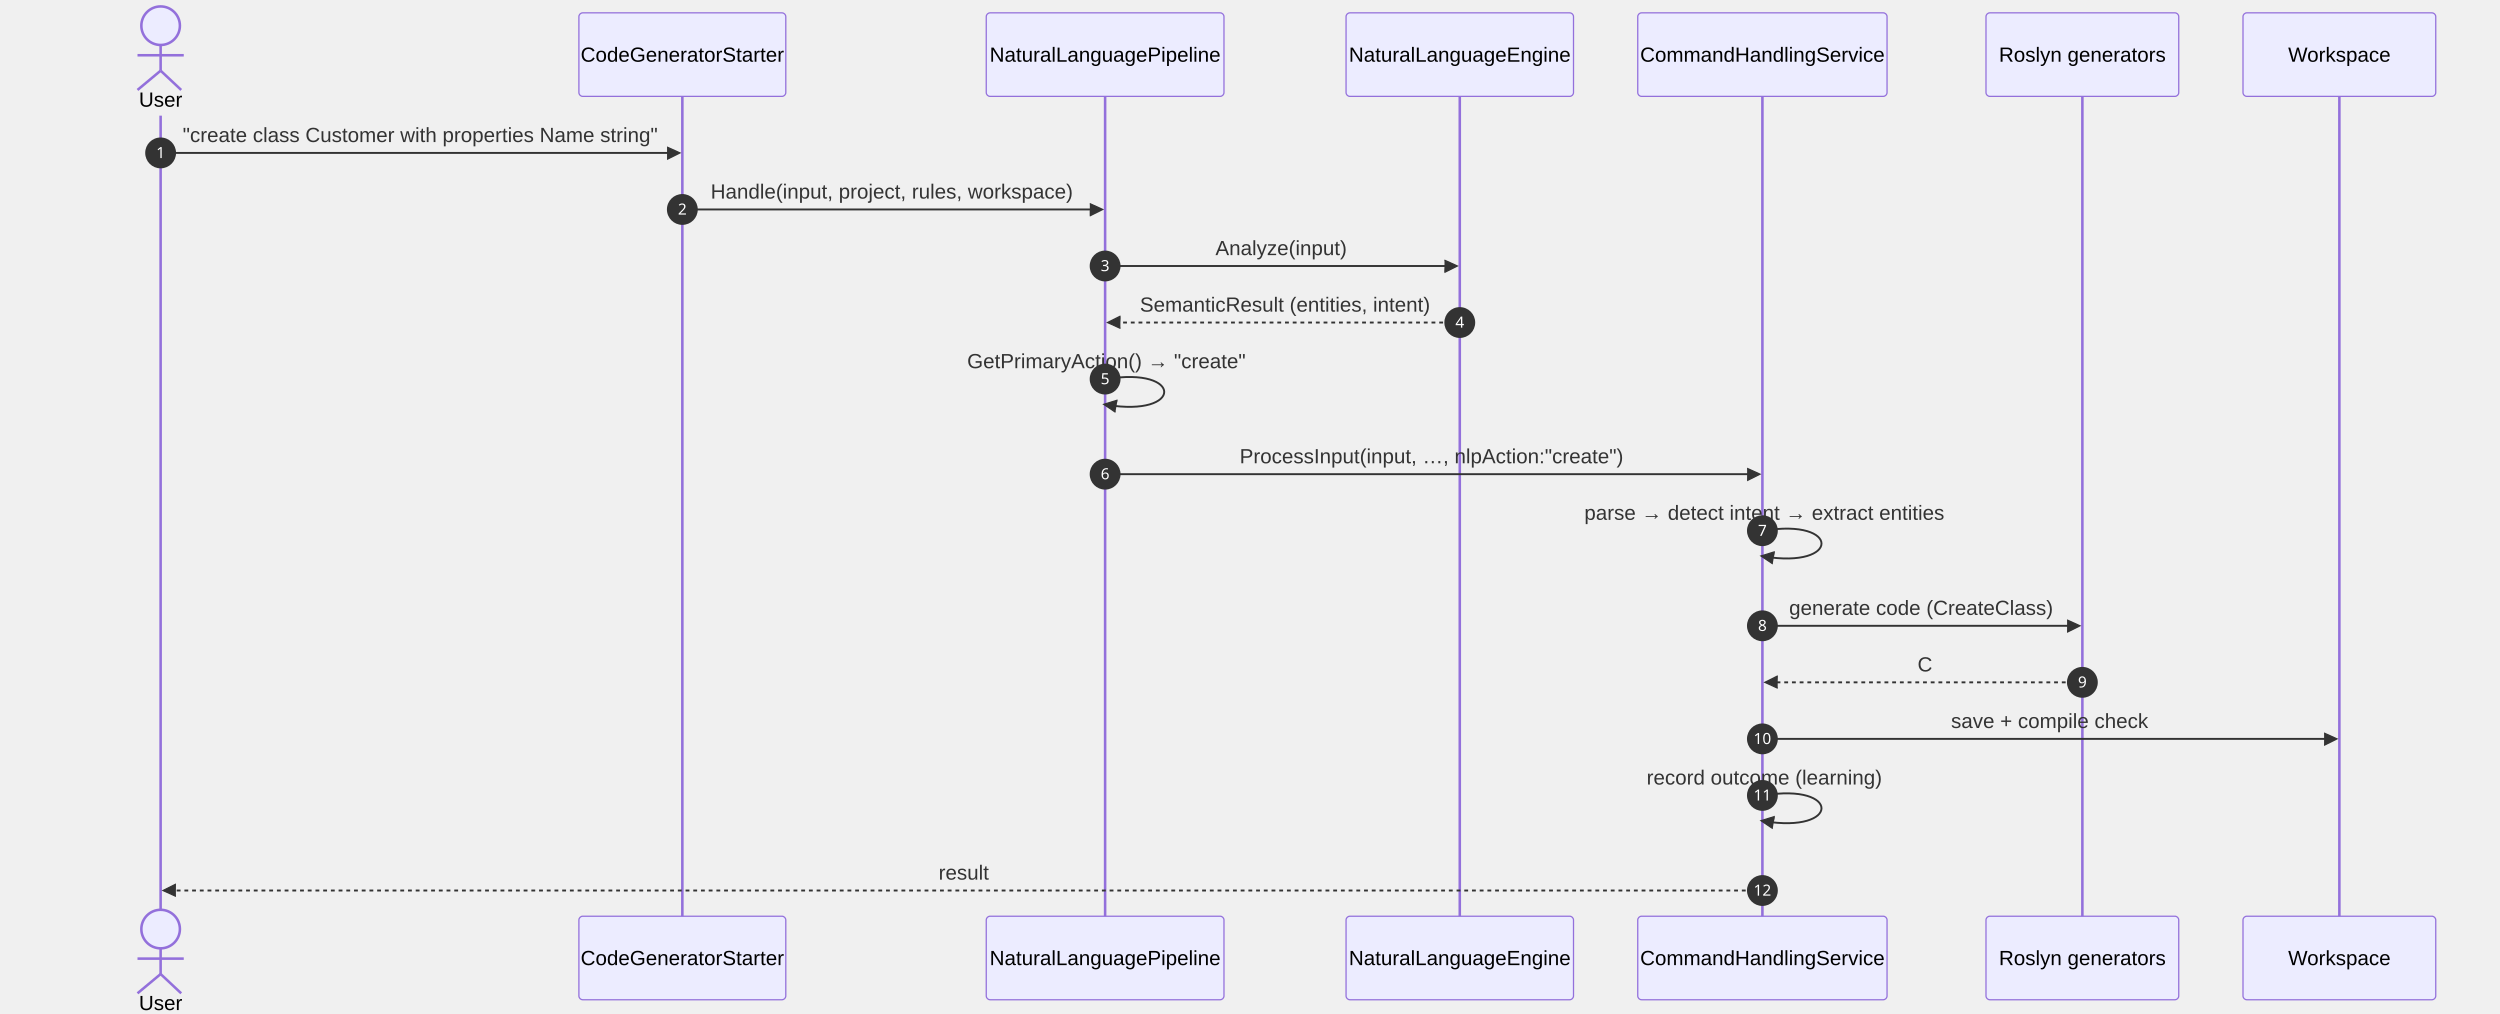
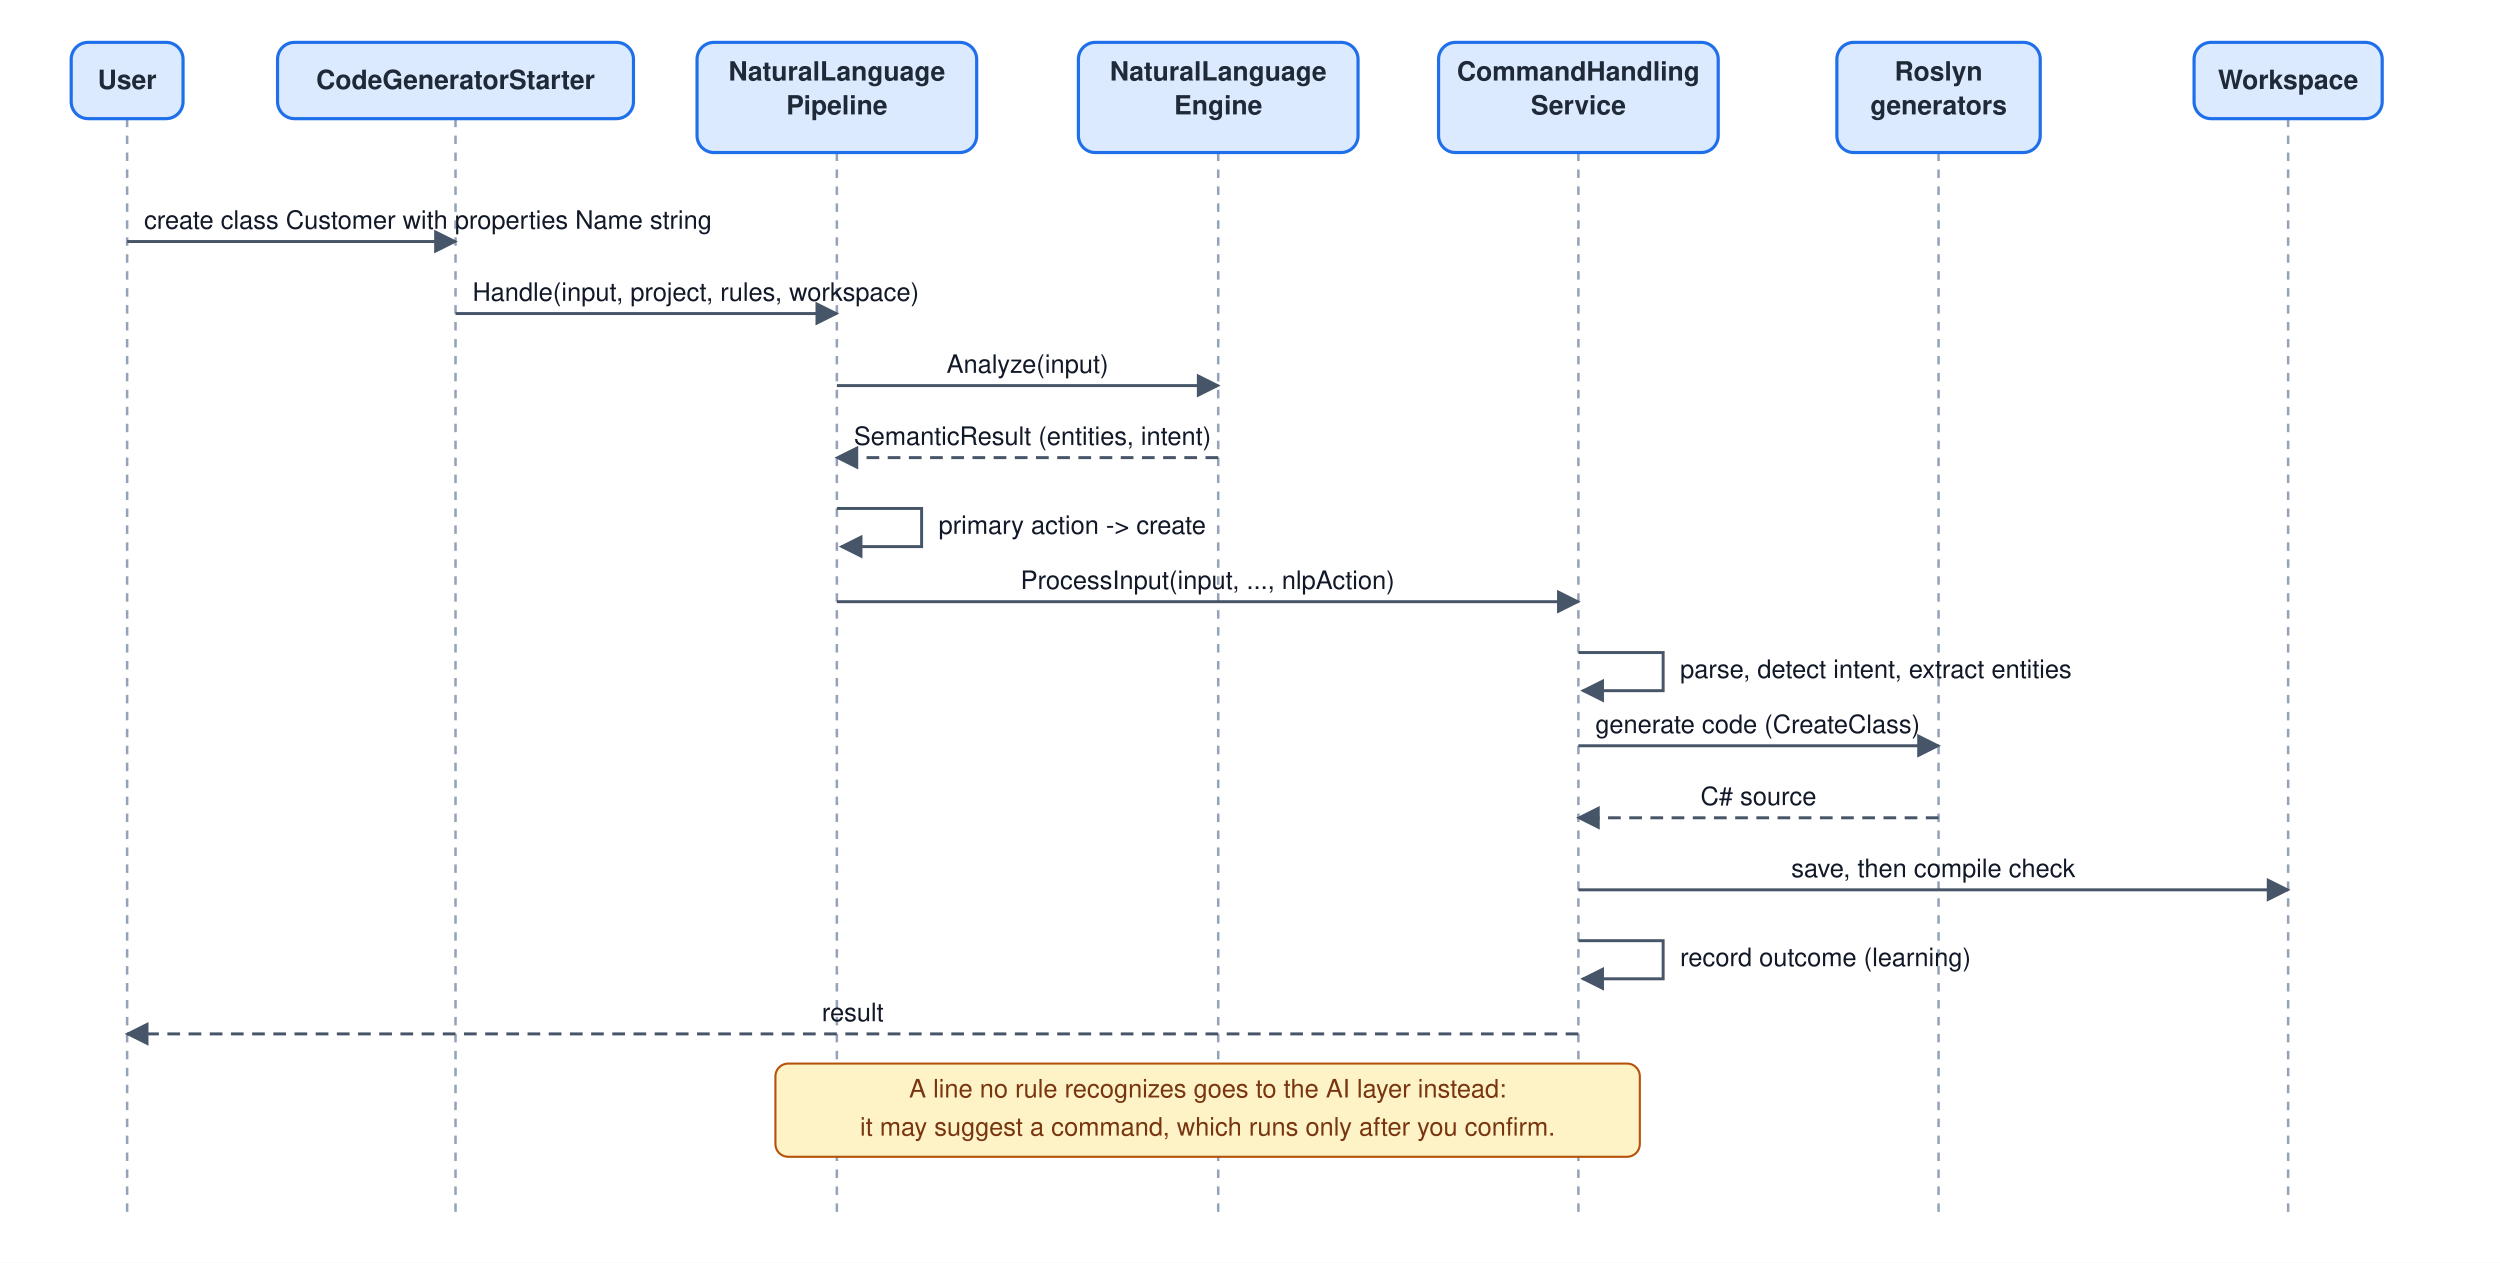
- <svg xmlns="http://www.w3.org/2000/svg" id="my-svg" width="100%" style="max-width: 1945.5px; background-color: white;" viewBox="-50 -10 1945.5 789" role="graphics-document document" aria-roledescription="sequence">
-   <g>
-     <rect x="1695.5" y="703" fill="#eaeaea" stroke="#666" width="150" height="65" name="FS" rx="3" ry="3" class="actor actor-bottom" />
-     <text x="1770.5" y="735.5" dominant-baseline="central" alignment-baseline="central" class="actor actor-box" style="text-anchor: middle; font-size: 16px; font-weight: 400;">
-       <tspan x="1770.5" dy="0">Workspace</tspan>
-     </text>
-   </g>
-   <g>
-     <rect x="1495.5" y="703" fill="#eaeaea" stroke="#666" width="150" height="65" name="Gen" rx="3" ry="3" class="actor actor-bottom" />
-     <text x="1570.5" y="735.5" dominant-baseline="central" alignment-baseline="central" class="actor actor-box" style="text-anchor: middle; font-size: 16px; font-weight: 400;">
-       <tspan x="1570.5" dy="0">Roslyn generators</tspan>
-     </text>
-   </g>
-   <g>
-     <rect x="1224.5" y="703" fill="#eaeaea" stroke="#666" width="194" height="65" name="CHS" rx="3" ry="3" class="actor actor-bottom" />
-     <text x="1321.5" y="735.5" dominant-baseline="central" alignment-baseline="central" class="actor actor-box" style="text-anchor: middle; font-size: 16px; font-weight: 400;">
-       <tspan x="1321.5" dy="0">CommandHandlingService</tspan>
-     </text>
-   </g>
-   <g>
-     <rect x="997.5" y="703" fill="#eaeaea" stroke="#666" width="177" height="65" name="NLE" rx="3" ry="3" class="actor actor-bottom" />
-     <text x="1086" y="735.5" dominant-baseline="central" alignment-baseline="central" class="actor actor-box" style="text-anchor: middle; font-size: 16px; font-weight: 400;">
-       <tspan x="1086" dy="0">NaturalLanguageEngine</tspan>
-     </text>
-   </g>
-   <g>
-     <rect x="717.5" y="703" fill="#eaeaea" stroke="#666" width="185" height="65" name="Pipe" rx="3" ry="3" class="actor actor-bottom" />
-     <text x="810" y="735.5" dominant-baseline="central" alignment-baseline="central" class="actor actor-box" style="text-anchor: middle; font-size: 16px; font-weight: 400;">
-       <tspan x="810" dy="0">NaturalLanguagePipeline</tspan>
-     </text>
-   </g>
-   <g>
-     <rect x="400.5" y="703" fill="#eaeaea" stroke="#666" width="161" height="65" name="CLI" rx="3" ry="3" class="actor actor-bottom" />
-     <text x="481" y="735.5" dominant-baseline="central" alignment-baseline="central" class="actor actor-box" style="text-anchor: middle; font-size: 16px; font-weight: 400;">
-       <tspan x="481" dy="0">CodeGeneratorStarter</tspan>
-     </text>
-   </g>
-   <g />
-   <g>
-     <line id="actor6" x1="1770.5" y1="65" x2="1770.5" y2="703" class="actor-line 200" stroke-width="0.5px" stroke="#999" name="FS" data-et="life-line" data-id="FS" />
-     <g id="root-6" data-et="participant" data-type="participant" data-id="FS">
-       <rect x="1695.5" y="0" fill="#eaeaea" stroke="#666" width="150" height="65" name="FS" rx="3" ry="3" class="actor actor-top" />
-       <text x="1770.5" y="32.5" dominant-baseline="central" alignment-baseline="central" class="actor actor-box" style="text-anchor: middle; font-size: 16px; font-weight: 400;">
-         <tspan x="1770.5" dy="0">Workspace</tspan>
-       </text>
-     </g>
-   </g>
-   <g>
-     <line id="actor5" x1="1570.5" y1="65" x2="1570.5" y2="703" class="actor-line 200" stroke-width="0.5px" stroke="#999" name="Gen" data-et="life-line" data-id="Gen" />
-     <g id="root-5" data-et="participant" data-type="participant" data-id="Gen">
-       <rect x="1495.5" y="0" fill="#eaeaea" stroke="#666" width="150" height="65" name="Gen" rx="3" ry="3" class="actor actor-top" />
-       <text x="1570.5" y="32.5" dominant-baseline="central" alignment-baseline="central" class="actor actor-box" style="text-anchor: middle; font-size: 16px; font-weight: 400;">
-         <tspan x="1570.5" dy="0">Roslyn generators</tspan>
-       </text>
-     </g>
-   </g>
-   <g>
-     <line id="actor4" x1="1321.5" y1="65" x2="1321.5" y2="703" class="actor-line 200" stroke-width="0.5px" stroke="#999" name="CHS" data-et="life-line" data-id="CHS" />
-     <g id="root-4" data-et="participant" data-type="participant" data-id="CHS">
-       <rect x="1224.5" y="0" fill="#eaeaea" stroke="#666" width="194" height="65" name="CHS" rx="3" ry="3" class="actor actor-top" />
-       <text x="1321.5" y="32.5" dominant-baseline="central" alignment-baseline="central" class="actor actor-box" style="text-anchor: middle; font-size: 16px; font-weight: 400;">
-         <tspan x="1321.5" dy="0">CommandHandlingService</tspan>
-       </text>
-     </g>
-   </g>
-   <g>
-     <line id="actor3" x1="1086" y1="65" x2="1086" y2="703" class="actor-line 200" stroke-width="0.5px" stroke="#999" name="NLE" data-et="life-line" data-id="NLE" />
-     <g id="root-3" data-et="participant" data-type="participant" data-id="NLE">
-       <rect x="997.5" y="0" fill="#eaeaea" stroke="#666" width="177" height="65" name="NLE" rx="3" ry="3" class="actor actor-top" />
-       <text x="1086" y="32.5" dominant-baseline="central" alignment-baseline="central" class="actor actor-box" style="text-anchor: middle; font-size: 16px; font-weight: 400;">
-         <tspan x="1086" dy="0">NaturalLanguageEngine</tspan>
-       </text>
-     </g>
-   </g>
-   <g>
-     <line id="actor2" x1="810" y1="65" x2="810" y2="703" class="actor-line 200" stroke-width="0.5px" stroke="#999" name="Pipe" data-et="life-line" data-id="Pipe" />
-     <g id="root-2" data-et="participant" data-type="participant" data-id="Pipe">
-       <rect x="717.5" y="0" fill="#eaeaea" stroke="#666" width="185" height="65" name="Pipe" rx="3" ry="3" class="actor actor-top" />
-       <text x="810" y="32.5" dominant-baseline="central" alignment-baseline="central" class="actor actor-box" style="text-anchor: middle; font-size: 16px; font-weight: 400;">
-         <tspan x="810" dy="0">NaturalLanguagePipeline</tspan>
-       </text>
-     </g>
-   </g>
-   <g>
-     <line id="actor1" x1="481" y1="65" x2="481" y2="703" class="actor-line 200" stroke-width="0.5px" stroke="#999" name="CLI" data-et="life-line" data-id="CLI" />
-     <g id="root-1" data-et="participant" data-type="participant" data-id="CLI">
-       <rect x="400.5" y="0" fill="#eaeaea" stroke="#666" width="161" height="65" name="CLI" rx="3" ry="3" class="actor actor-top" />
-       <text x="481" y="32.5" dominant-baseline="central" alignment-baseline="central" class="actor actor-box" style="text-anchor: middle; font-size: 16px; font-weight: 400;">
-         <tspan x="481" dy="0">CodeGeneratorStarter</tspan>
-       </text>
-     </g>
-   </g>
-   <g>
-     <line id="actor0" x1="75" y1="80" x2="75" y2="703" class="actor-line 200" stroke-width="0.5px" stroke="#999" name="User" data-et="life-line" data-id="User" />
-   </g>
-   <style>#my-svg{font-family:"trebuchet ms",verdana,arial,sans-serif;font-size:16px;fill:#333;}@keyframes edge-animation-frame{from{stroke-dashoffset:0;}}@keyframes dash{to{stroke-dashoffset:0;}}#my-svg .edge-animation-slow{stroke-dasharray:9,5!important;stroke-dashoffset:900;animation:dash 50s linear infinite;stroke-linecap:round;}#my-svg .edge-animation-fast{stroke-dasharray:9,5!important;stroke-dashoffset:900;animation:dash 20s linear infinite;stroke-linecap:round;}#my-svg .error-icon{fill:#552222;}#my-svg .error-text{fill:#552222;stroke:#552222;}#my-svg .edge-thickness-normal{stroke-width:1px;}#my-svg .edge-thickness-thick{stroke-width:3.5px;}#my-svg .edge-pattern-solid{stroke-dasharray:0;}#my-svg .edge-thickness-invisible{stroke-width:0;fill:none;}#my-svg .edge-pattern-dashed{stroke-dasharray:3;}#my-svg .edge-pattern-dotted{stroke-dasharray:2;}#my-svg .marker{fill:#333333;stroke:#333333;}#my-svg .marker.cross{stroke:#333333;}#my-svg svg{font-family:"trebuchet ms",verdana,arial,sans-serif;font-size:16px;}#my-svg p{margin:0;}#my-svg .actor{stroke:#9370DB;fill:#ECECFF;stroke-width:1;}#my-svg rect.actor.outer-path[data-look="neo"]{filter:drop-shadow(1px 2px 2px rgba(185, 185, 185, 1));}#my-svg rect.note[data-look="neo"]{stroke:#aaaa33;fill:#fff5ad;filter:drop-shadow(1px 2px 2px rgba(185, 185, 185, 1));}#my-svg text.actor&gt;tspan{fill:black;stroke:none;}#my-svg .actor-line{stroke:#9370DB;}#my-svg .innerArc{stroke-width:1.5;stroke-dasharray:none;}#my-svg .messageLine0{stroke-width:1.5;stroke-dasharray:none;stroke:#333;}#my-svg .messageLine1{stroke-width:1.5;stroke-dasharray:2,2;stroke:#333;}#my-svg [id$="-arrowhead"] path{fill:#333;stroke:#333;}#my-svg .sequenceNumber{fill:white;}#my-svg [id$="-sequencenumber"]{fill:#333;}#my-svg [id$="-crosshead"] path{fill:#333;stroke:#333;}#my-svg .messageText{fill:#333;stroke:none;}#my-svg .labelBox{stroke:#9370DB;fill:#ECECFF;filter:none;}#my-svg .labelText,#my-svg .labelText&gt;tspan{fill:black;stroke:none;}#my-svg .loopText,#my-svg .loopText&gt;tspan{fill:black;stroke:none;}#my-svg .sectionTitle,#my-svg .sectionTitle&gt;tspan{fill:black;stroke:none;}#my-svg .loopLine{stroke-width:2px;stroke-dasharray:2,2;stroke:#9370DB;fill:#9370DB;}#my-svg .note{stroke:#aaaa33;fill:#fff5ad;}#my-svg .noteText,#my-svg .noteText&gt;tspan{fill:black;stroke:none;font-weight:normal;}#my-svg .activation0{fill:#f4f4f4;stroke:#666;}#my-svg .activation1{fill:#f4f4f4;stroke:#666;}#my-svg .activation2{fill:#f4f4f4;stroke:#666;}#my-svg .actorPopupMenu{position:absolute;}#my-svg .actorPopupMenuPanel{position:absolute;fill:#ECECFF;box-shadow:0px 8px 16px 0px rgba(0,0,0,0.2);filter:drop-shadow(3px 5px 2px rgb(0 0 0 / 0.4));}#my-svg .actor-man circle,#my-svg line{fill:#ECECFF;stroke-width:2px;}#my-svg g rect.rect{filter:drop-shadow(1px 2px 2px rgba(185, 185, 185, 1));stroke:#9370DB;}#my-svg .node .neo-node{stroke:#9370DB;}#my-svg [data-look="neo"].node rect,#my-svg [data-look="neo"].cluster rect,#my-svg [data-look="neo"].node polygon{stroke:#9370DB;filter:drop-shadow(1px 2px 2px rgba(185, 185, 185, 1));}#my-svg [data-look="neo"].swimlane.cluster rect{filter:none;}#my-svg [data-look="neo"].node path{stroke:#9370DB;stroke-width:1px;}#my-svg [data-look="neo"].node .outer-path{filter:drop-shadow(1px 2px 2px rgba(185, 185, 185, 1));}#my-svg [data-look="neo"].node .neo-line path{stroke:#9370DB;filter:none;}#my-svg [data-look="neo"].node circle{stroke:#9370DB;filter:drop-shadow(1px 2px 2px rgba(185, 185, 185, 1));}#my-svg [data-look="neo"].node circle .state-start{fill:#000000;}#my-svg [data-look="neo"].icon-shape .icon{fill:#9370DB;filter:drop-shadow(1px 2px 2px rgba(185, 185, 185, 1));}#my-svg [data-look="neo"].icon-shape .icon-neo path{stroke:#9370DB;filter:drop-shadow(1px 2px 2px rgba(185, 185, 185, 1));}#my-svg :root{--mermaid-font-family:"trebuchet ms",verdana,arial,sans-serif;}</style>
-   <g />
+ <svg xmlns="http://www.w3.org/2000/svg" viewBox="0 0 1180 596" width="1180" height="596" font-family="Segoe UI, Helvetica, Arial, sans-serif" role="img" aria-labelledby="t d">
  <defs>
-     <symbol id="my-svg-computer" width="24" height="24">
-       <path transform="scale(.5)" d="M2 2v13h20v-13h-20zm18 11h-16v-9h16v9zm-10.228 6l.466-1h3.524l.467 1h-4.457zm14.228 3h-24l2-6h2.104l-1.33 4h18.45l-1.297-4h2.073l2 6zm-5-10h-14v-7h14v7z" />
-     </symbol>
-   </defs>
-   <defs>
-     <symbol id="my-svg-database" fill-rule="evenodd" clip-rule="evenodd">
-       <path transform="scale(.5)" d="M12.258.001l.256.004.255.005.253.008.251.01.249.012.247.015.246.016.242.019.241.02.239.023.236.024.233.027.231.028.229.031.225.032.223.034.22.036.217.038.214.04.211.041.208.043.205.045.201.046.198.048.194.05.191.051.187.053.183.054.18.056.175.057.172.059.168.06.163.061.16.063.155.064.15.066.074.033.073.033.071.034.07.034.069.035.068.035.067.035.066.035.064.036.064.036.062.036.06.036.06.037.058.037.058.037.055.038.055.038.053.038.052.038.051.039.05.039.048.039.047.039.045.04.044.04.043.04.041.04.04.041.039.041.037.041.036.041.034.041.033.042.032.042.03.042.029.042.027.042.026.043.024.043.023.043.021.043.02.043.018.044.017.043.015.044.013.044.012.044.011.045.009.044.007.045.006.045.004.045.002.045.001.045v17l-.001.045-.002.045-.004.045-.006.045-.007.045-.009.044-.011.045-.012.044-.013.044-.015.044-.017.043-.018.044-.02.043-.021.043-.023.043-.024.043-.026.043-.027.042-.029.042-.03.042-.032.042-.033.042-.034.041-.036.041-.037.041-.039.041-.04.041-.041.04-.043.04-.044.04-.045.04-.047.039-.048.039-.05.039-.051.039-.052.038-.053.038-.055.038-.055.038-.058.037-.058.037-.06.037-.06.036-.062.036-.064.036-.064.036-.066.035-.067.035-.068.035-.069.035-.07.034-.071.034-.073.033-.074.033-.15.066-.155.064-.16.063-.163.061-.168.06-.172.059-.175.057-.18.056-.183.054-.187.053-.191.051-.194.05-.198.048-.201.046-.205.045-.208.043-.211.041-.214.04-.217.038-.22.036-.223.034-.225.032-.229.031-.231.028-.233.027-.236.024-.239.023-.241.02-.242.019-.246.016-.247.015-.249.012-.251.01-.253.008-.255.005-.256.004-.258.001-.258-.001-.256-.004-.255-.005-.253-.008-.251-.01-.249-.012-.247-.015-.245-.016-.243-.019-.241-.02-.238-.023-.236-.024-.234-.027-.231-.028-.228-.031-.226-.032-.223-.034-.22-.036-.217-.038-.214-.04-.211-.041-.208-.043-.204-.045-.201-.046-.198-.048-.195-.05-.19-.051-.187-.053-.184-.054-.179-.056-.176-.057-.172-.059-.167-.06-.164-.061-.159-.063-.155-.064-.151-.066-.074-.033-.072-.033-.072-.034-.07-.034-.069-.035-.068-.035-.067-.035-.066-.035-.064-.036-.063-.036-.062-.036-.061-.036-.06-.037-.058-.037-.057-.037-.056-.038-.055-.038-.053-.038-.052-.038-.051-.039-.049-.039-.049-.039-.046-.039-.046-.04-.044-.04-.043-.04-.041-.04-.04-.041-.039-.041-.037-.041-.036-.041-.034-.041-.033-.042-.032-.042-.03-.042-.029-.042-.027-.042-.026-.043-.024-.043-.023-.043-.021-.043-.02-.043-.018-.044-.017-.043-.015-.044-.013-.044-.012-.044-.011-.045-.009-.044-.007-.045-.006-.045-.004-.045-.002-.045-.001-.045v-17l.001-.045.002-.045.004-.045.006-.045.007-.045.009-.044.011-.045.012-.044.013-.044.015-.044.017-.043.018-.044.02-.043.021-.043.023-.043.024-.043.026-.043.027-.042.029-.042.03-.042.032-.042.033-.042.034-.041.036-.041.037-.041.039-.041.04-.041.041-.04.043-.04.044-.04.046-.04.046-.039.049-.039.049-.039.051-.039.052-.038.053-.038.055-.038.056-.038.057-.037.058-.037.06-.037.061-.036.062-.036.063-.036.064-.036.066-.035.067-.035.068-.035.069-.035.07-.034.072-.034.072-.033.074-.033.151-.066.155-.064.159-.063.164-.061.167-.06.172-.059.176-.057.179-.056.184-.054.187-.053.19-.051.195-.05.198-.048.201-.046.204-.045.208-.043.211-.041.214-.04.217-.038.22-.036.223-.034.226-.032.228-.031.231-.028.234-.027.236-.024.238-.023.241-.02.243-.019.245-.016.247-.015.249-.012.251-.01.253-.008.255-.005.256-.004.258-.001.258.001zm-9.258 20.499v.01l.001.021.003.021.004.022.005.021.006.022.007.022.009.023.01.022.011.023.012.023.013.023.015.023.016.024.017.023.018.024.019.024.021.024.022.025.023.024.024.025.052.049.056.05.061.051.066.051.07.051.075.051.079.052.084.052.088.052.092.052.097.052.102.051.105.052.11.052.114.051.119.051.123.051.127.05.131.05.135.05.139.048.144.049.147.047.152.047.155.047.16.045.163.045.167.043.171.043.176.041.178.041.183.039.187.039.19.037.194.035.197.035.202.033.204.031.209.03.212.029.216.027.219.025.222.024.226.021.23.02.233.018.236.016.24.015.243.012.246.01.249.008.253.005.256.004.259.001.26-.001.257-.004.254-.005.25-.008.247-.011.244-.012.241-.014.237-.016.233-.018.231-.021.226-.021.224-.024.22-.026.216-.027.212-.028.21-.031.205-.031.202-.034.198-.034.194-.036.191-.037.187-.039.183-.04.179-.04.175-.042.172-.043.168-.044.163-.045.16-.046.155-.046.152-.047.148-.048.143-.049.139-.049.136-.05.131-.05.126-.05.123-.051.118-.052.114-.051.11-.052.106-.052.101-.052.096-.052.092-.052.088-.053.083-.051.079-.052.074-.052.07-.051.065-.051.06-.051.056-.05.051-.05.023-.024.023-.025.021-.024.02-.024.019-.024.018-.024.017-.024.015-.023.014-.024.013-.023.012-.023.01-.023.01-.022.008-.022.006-.022.006-.022.004-.022.004-.021.001-.021.001-.021v-4.127l-.077.055-.08.053-.083.054-.085.053-.087.052-.09.052-.093.051-.095.05-.097.05-.1.049-.102.049-.105.048-.106.047-.109.047-.111.046-.114.045-.115.045-.118.044-.12.043-.122.042-.124.042-.126.041-.128.04-.13.04-.132.038-.134.038-.135.037-.138.037-.139.035-.142.035-.143.034-.144.033-.147.032-.148.031-.15.03-.151.03-.153.029-.154.027-.156.027-.158.026-.159.025-.161.024-.162.023-.163.022-.165.021-.166.02-.167.019-.169.018-.169.017-.171.016-.173.015-.173.014-.175.013-.175.012-.177.011-.178.01-.179.008-.179.008-.181.006-.182.005-.182.004-.184.003-.184.002h-.37l-.184-.002-.184-.003-.182-.004-.182-.005-.181-.006-.179-.008-.179-.008-.178-.01-.176-.011-.176-.012-.175-.013-.173-.014-.172-.015-.171-.016-.17-.017-.169-.018-.167-.019-.166-.02-.165-.021-.163-.022-.162-.023-.161-.024-.159-.025-.157-.026-.156-.027-.155-.027-.153-.029-.151-.03-.15-.03-.148-.031-.146-.032-.145-.033-.143-.034-.141-.035-.14-.035-.137-.037-.136-.037-.134-.038-.132-.038-.13-.04-.128-.04-.126-.041-.124-.042-.122-.042-.12-.044-.117-.043-.116-.045-.113-.045-.112-.046-.109-.047-.106-.047-.105-.048-.102-.049-.1-.049-.097-.05-.095-.05-.093-.052-.09-.051-.087-.052-.085-.053-.083-.054-.08-.054-.077-.054v4.127zm0-5.654v.011l.001.021.003.021.004.021.005.022.006.022.007.022.009.022.01.022.011.023.012.023.013.023.015.024.016.023.017.024.018.024.019.024.021.024.022.024.023.025.024.024.052.05.056.05.061.05.066.051.07.051.075.052.079.051.084.052.088.052.092.052.097.052.102.052.105.052.11.051.114.051.119.052.123.05.127.051.131.05.135.049.139.049.144.048.147.048.152.047.155.046.16.045.163.045.167.044.171.042.176.042.178.04.183.04.187.038.19.037.194.036.197.034.202.033.204.032.209.03.212.028.216.027.219.025.222.024.226.022.23.02.233.018.236.016.24.014.243.012.246.01.249.008.253.006.256.003.259.001.26-.001.257-.003.254-.006.25-.008.247-.01.244-.012.241-.015.237-.016.233-.018.231-.02.226-.022.224-.024.22-.025.216-.027.212-.029.21-.03.205-.032.202-.033.198-.035.194-.036.191-.037.187-.039.183-.039.179-.041.175-.042.172-.043.168-.044.163-.045.16-.045.155-.047.152-.047.148-.048.143-.048.139-.05.136-.049.131-.05.126-.051.123-.051.118-.051.114-.052.11-.052.106-.052.101-.052.096-.052.092-.052.088-.052.083-.052.079-.052.074-.051.07-.052.065-.051.06-.05.056-.051.051-.049.023-.025.023-.024.021-.025.02-.024.019-.024.018-.024.017-.024.015-.023.014-.023.013-.024.012-.022.01-.023.01-.023.008-.022.006-.022.006-.022.004-.021.004-.022.001-.021.001-.021v-4.139l-.077.054-.08.054-.083.054-.085.052-.087.053-.09.051-.093.051-.095.051-.097.05-.1.049-.102.049-.105.048-.106.047-.109.047-.111.046-.114.045-.115.044-.118.044-.12.044-.122.042-.124.042-.126.041-.128.04-.13.039-.132.039-.134.038-.135.037-.138.036-.139.036-.142.035-.143.033-.144.033-.147.033-.148.031-.15.03-.151.03-.153.028-.154.028-.156.027-.158.026-.159.025-.161.024-.162.023-.163.022-.165.021-.166.02-.167.019-.169.018-.169.017-.171.016-.173.015-.173.014-.175.013-.175.012-.177.011-.178.009-.179.009-.179.007-.181.007-.182.005-.182.004-.184.003-.184.002h-.37l-.184-.002-.184-.003-.182-.004-.182-.005-.181-.007-.179-.007-.179-.009-.178-.009-.176-.011-.176-.012-.175-.013-.173-.014-.172-.015-.171-.016-.17-.017-.169-.018-.167-.019-.166-.02-.165-.021-.163-.022-.162-.023-.161-.024-.159-.025-.157-.026-.156-.027-.155-.028-.153-.028-.151-.03-.15-.03-.148-.031-.146-.033-.145-.033-.143-.033-.141-.035-.14-.036-.137-.036-.136-.037-.134-.038-.132-.039-.13-.039-.128-.04-.126-.041-.124-.042-.122-.043-.12-.043-.117-.044-.116-.044-.113-.046-.112-.046-.109-.046-.106-.047-.105-.048-.102-.049-.1-.049-.097-.05-.095-.051-.093-.051-.09-.051-.087-.053-.085-.052-.083-.054-.08-.054-.077-.054v4.139zm0-5.666v.011l.001.02.003.022.004.021.005.022.006.021.007.022.009.023.01.022.011.023.012.023.013.023.015.023.016.024.017.024.018.023.019.024.021.025.022.024.023.024.024.025.052.05.056.05.061.05.066.051.07.051.075.052.079.051.084.052.088.052.092.052.097.052.102.052.105.051.11.052.114.051.119.051.123.051.127.05.131.05.135.05.139.049.144.048.147.048.152.047.155.046.16.045.163.045.167.043.171.043.176.042.178.04.183.04.187.038.19.037.194.036.197.034.202.033.204.032.209.03.212.028.216.027.219.025.222.024.226.021.23.02.233.018.236.017.24.014.243.012.246.01.249.008.253.006.256.003.259.001.26-.001.257-.003.254-.006.25-.008.247-.01.244-.013.241-.014.237-.016.233-.018.231-.02.226-.022.224-.024.22-.025.216-.027.212-.029.21-.03.205-.032.202-.033.198-.035.194-.036.191-.037.187-.039.183-.039.179-.041.175-.042.172-.043.168-.044.163-.045.16-.045.155-.047.152-.047.148-.048.143-.049.139-.049.136-.049.131-.051.126-.05.123-.051.118-.052.114-.051.11-.052.106-.052.101-.052.096-.052.092-.052.088-.052.083-.052.079-.052.074-.052.07-.051.065-.051.06-.051.056-.05.051-.049.023-.025.023-.025.021-.024.02-.024.019-.024.018-.024.017-.024.015-.023.014-.024.013-.023.012-.023.01-.022.01-.023.008-.022.006-.022.006-.022.004-.022.004-.021.001-.021.001-.021v-4.153l-.077.054-.08.054-.083.053-.085.053-.087.053-.09.051-.093.051-.095.051-.097.05-.1.049-.102.048-.105.048-.106.048-.109.046-.111.046-.114.046-.115.044-.118.044-.12.043-.122.043-.124.042-.126.041-.128.04-.13.039-.132.039-.134.038-.135.037-.138.036-.139.036-.142.034-.143.034-.144.033-.147.032-.148.032-.15.03-.151.03-.153.028-.154.028-.156.027-.158.026-.159.024-.161.024-.162.023-.163.023-.165.021-.166.02-.167.019-.169.018-.169.017-.171.016-.173.015-.173.014-.175.013-.175.012-.177.01-.178.01-.179.009-.179.007-.181.006-.182.006-.182.004-.184.003-.184.001-.185.001-.185-.001-.184-.001-.184-.003-.182-.004-.182-.006-.181-.006-.179-.007-.179-.009-.178-.01-.176-.01-.176-.012-.175-.013-.173-.014-.172-.015-.171-.016-.17-.017-.169-.018-.167-.019-.166-.02-.165-.021-.163-.023-.162-.023-.161-.024-.159-.024-.157-.026-.156-.027-.155-.028-.153-.028-.151-.03-.15-.03-.148-.032-.146-.032-.145-.033-.143-.034-.141-.034-.14-.036-.137-.036-.136-.037-.134-.038-.132-.039-.13-.039-.128-.041-.126-.041-.124-.041-.122-.043-.12-.043-.117-.044-.116-.044-.113-.046-.112-.046-.109-.046-.106-.048-.105-.048-.102-.048-.1-.05-.097-.049-.095-.051-.093-.051-.09-.052-.087-.052-.085-.053-.083-.053-.08-.054-.077-.054v4.153zm8.74-8.179l-.257.004-.254.005-.25.008-.247.011-.244.012-.241.014-.237.016-.233.018-.231.021-.226.022-.224.023-.22.026-.216.027-.212.028-.21.031-.205.032-.202.033-.198.034-.194.036-.191.038-.187.038-.183.04-.179.041-.175.042-.172.043-.168.043-.163.045-.16.046-.155.046-.152.048-.148.048-.143.048-.139.049-.136.05-.131.05-.126.051-.123.051-.118.051-.114.052-.11.052-.106.052-.101.052-.096.052-.092.052-.088.052-.083.052-.079.052-.074.051-.07.052-.065.051-.06.05-.056.05-.051.05-.023.025-.023.024-.021.024-.02.025-.019.024-.018.024-.017.023-.015.024-.014.023-.013.023-.012.023-.01.023-.01.022-.008.022-.006.023-.006.021-.004.022-.004.021-.001.021-.001.021.001.021.001.021.004.021.004.022.006.021.006.023.008.022.01.022.01.023.012.023.013.023.014.023.015.024.017.023.018.024.019.024.02.025.021.024.023.024.023.025.051.05.056.05.06.05.065.051.07.052.074.051.079.052.083.052.088.052.092.052.096.052.101.052.106.052.11.052.114.052.118.051.123.051.126.051.131.05.136.05.139.049.143.048.148.048.152.048.155.046.16.046.163.045.168.043.172.043.175.042.179.041.183.04.187.038.191.038.194.036.198.034.202.033.205.032.21.031.212.028.216.027.22.026.224.023.226.022.231.021.233.018.237.016.241.014.244.012.247.011.25.008.254.005.257.004.26.001.26-.001.257-.004.254-.005.25-.008.247-.011.244-.012.241-.014.237-.016.233-.018.231-.021.226-.022.224-.023.22-.026.216-.027.212-.028.21-.031.205-.032.202-.033.198-.034.194-.036.191-.038.187-.038.183-.04.179-.041.175-.042.172-.043.168-.043.163-.045.16-.046.155-.046.152-.048.148-.048.143-.048.139-.049.136-.05.131-.05.126-.051.123-.051.118-.051.114-.052.11-.052.106-.052.101-.052.096-.052.092-.052.088-.052.083-.052.079-.052.074-.051.07-.052.065-.051.06-.05.056-.05.051-.05.023-.025.023-.024.021-.024.02-.025.019-.024.018-.024.017-.023.015-.024.014-.023.013-.023.012-.023.01-.023.01-.022.008-.022.006-.023.006-.021.004-.022.004-.021.001-.021.001-.021-.001-.021-.001-.021-.004-.021-.004-.022-.006-.021-.006-.023-.008-.022-.01-.022-.01-.023-.012-.023-.013-.023-.014-.023-.015-.024-.017-.023-.018-.024-.019-.024-.02-.025-.021-.024-.023-.024-.023-.025-.051-.05-.056-.05-.06-.05-.065-.051-.07-.052-.074-.051-.079-.052-.083-.052-.088-.052-.092-.052-.096-.052-.101-.052-.106-.052-.11-.052-.114-.052-.118-.051-.123-.051-.126-.051-.131-.05-.136-.05-.139-.049-.143-.048-.148-.048-.152-.048-.155-.046-.16-.046-.163-.045-.168-.043-.172-.043-.175-.042-.179-.041-.183-.04-.187-.038-.191-.038-.194-.036-.198-.034-.202-.033-.205-.032-.21-.031-.212-.028-.216-.027-.22-.026-.224-.023-.226-.022-.231-.021-.233-.018-.237-.016-.241-.014-.244-.012-.247-.011-.25-.008-.254-.005-.257-.004-.26-.001-.26.001z" />
-     </symbol>
-   </defs>
-   <defs>
-     <symbol id="my-svg-clock" width="24" height="24">
-       <path transform="scale(.5)" d="M12 2c5.514 0 10 4.486 10 10s-4.486 10-10 10-10-4.486-10-10 4.486-10 10-10zm0-2c-6.627 0-12 5.373-12 12s5.373 12 12 12 12-5.373 12-12-5.373-12-12-12zm5.848 12.459c.202.038.202.333.001.372-1.907.361-6.045 1.111-6.547 1.111-.719 0-1.301-.582-1.301-1.301 0-.512.77-5.447 1.125-7.445.034-.192.312-.181.343.014l.985 6.238 5.394 1.011z" />
-     </symbol>
-   </defs>
-   <defs>
-     <marker id="my-svg-arrowhead" refX="7.9" refY="5" markerUnits="userSpaceOnUse" markerWidth="12" markerHeight="12" orient="auto-start-reverse">
-       <path d="M -1 0 L 10 5 L 0 10 z" />
+     <marker id="ah" viewBox="0 0 10 10" refX="9" refY="5" markerWidth="8" markerHeight="8" orient="auto-start-reverse">
+       <path d="M0,0 L10,5 L0,10 z" fill="#475569" />
    </marker>
  </defs>
-   <defs>
-     <marker id="my-svg-crosshead" markerWidth="15" markerHeight="8" orient="auto" refX="4" refY="4.5">
-       <path fill="none" stroke="#000000" stroke-width="1pt" d="M 1,2 L 6,7 M 6,2 L 1,7" style="stroke-dasharray: 0, 0;" />
-     </marker>
-   </defs>
-   <defs>
-     <marker id="my-svg-filled-head" refX="15.5" refY="7" markerWidth="20" markerHeight="28" orient="auto">
-       <path d="M 18,7 L9,13 L14,7 L9,1 Z" />
-     </marker>
-   </defs>
-   <defs>
-     <marker id="my-svg-sequencenumber" refX="15" refY="15" markerWidth="60" markerHeight="40" orient="auto">
-       <circle cx="15" cy="15" r="6" />
-     </marker>
-   </defs>
-   <defs>
-     <marker id="my-svg-solidTopArrowHead" refX="7.9" refY="7.25" markerUnits="userSpaceOnUse" markerWidth="12" markerHeight="12" orient="auto-start-reverse">
-       <path d="M 0 0 L 10 8 L 0 8 z" />
-     </marker>
-   </defs>
-   <defs>
-     <marker id="my-svg-solidBottomArrowHead" refX="7.9" refY="0.75" markerUnits="userSpaceOnUse" markerWidth="12" markerHeight="12" orient="auto-start-reverse">
-       <path d="M 0 0 L 10 0 L 0 8 z" />
-     </marker>
-   </defs>
-   <defs>
-     <marker id="my-svg-stickTopArrowHead" refX="7.5" refY="7" markerUnits="userSpaceOnUse" markerWidth="12" markerHeight="12" orient="auto-start-reverse">
-       <path d="M 0 0 L 7 7" stroke="black" stroke-width="1.5" fill="none" />
-     </marker>
-   </defs>
-   <defs>
-     <marker id="my-svg-stickBottomArrowHead" refX="7.5" refY="0" markerUnits="userSpaceOnUse" markerWidth="12" markerHeight="12" orient="auto-start-reverse">
-       <path d="M 0 7 L 7 0" stroke="black" stroke-width="1.5" fill="none" />
-     </marker>
-   </defs>
-   <g class="actor-man actor-top" name="User" data-et="participant" data-type="actor" data-id="User" style="stroke: rgb(147, 112, 219);">
-     <line id="actor-man-torso0" x1="75" y1="25" x2="75" y2="45" />
-     <line id="actor-man-arms0" x1="57" y1="33" x2="93" y2="33" />
-     <line x1="57" y1="60" x2="75" y2="45" />
-     <line x1="75" y1="45" x2="91" y2="60" />
-     <circle cx="75" cy="10" r="15" width="150" height="65" />
-     <text x="75" y="67.5" dominant-baseline="central" alignment-baseline="central" class="actor actor-man" style="text-anchor: middle; font-size: 16px; font-weight: 400;">
-       <tspan x="75" dy="0">User</tspan>
-     </text>
-   </g>
-   <text x="277" y="80" text-anchor="middle" dominant-baseline="middle" alignment-baseline="middle" class="messageText" dy="1em" style="font-size: 16px; font-weight: 400;">"create class Customer with properties Name string"</text>
-   <line x1="82" y1="109" x2="477" y2="109" class="messageLine0" data-et="message" data-id="i1" data-from="User" data-to="CLI" stroke-width="2" stroke="none" marker-end="url(#my-svg-arrowhead)" style="fill: none;" />
-   <line x1="75" y1="109" x2="75" y2="109" stroke-width="0" marker-start="url(#my-svg-sequencenumber)" />
-   <text x="75" y="113" font-family="sans-serif" font-size="12px" text-anchor="middle" class="sequenceNumber">1</text>
-   <text x="644" y="124" text-anchor="middle" dominant-baseline="middle" alignment-baseline="middle" class="messageText" dy="1em" style="font-size: 16px; font-weight: 400;">Handle(input, project, rules, workspace)</text>
-   <line x1="488" y1="153" x2="806" y2="153" class="messageLine0" data-et="message" data-id="i2" data-from="CLI" data-to="Pipe" stroke-width="2" stroke="none" marker-end="url(#my-svg-arrowhead)" style="fill: none;" />
-   <line x1="481" y1="153" x2="481" y2="153" stroke-width="0" marker-start="url(#my-svg-sequencenumber)" />
-   <text x="481" y="157" font-family="sans-serif" font-size="12px" text-anchor="middle" class="sequenceNumber">2</text>
-   <text x="947" y="168" text-anchor="middle" dominant-baseline="middle" alignment-baseline="middle" class="messageText" dy="1em" style="font-size: 16px; font-weight: 400;">Analyze(input)</text>
-   <line x1="817" y1="197" x2="1082" y2="197" class="messageLine0" data-et="message" data-id="i3" data-from="Pipe" data-to="NLE" stroke-width="2" stroke="none" marker-end="url(#my-svg-arrowhead)" style="fill: none;" />
-   <line x1="810" y1="197" x2="810" y2="197" stroke-width="0" marker-start="url(#my-svg-sequencenumber)" />
-   <text x="810" y="201" font-family="sans-serif" font-size="12px" text-anchor="middle" class="sequenceNumber">3</text>
-   <text x="950" y="212" text-anchor="middle" dominant-baseline="middle" alignment-baseline="middle" class="messageText" dy="1em" style="font-size: 16px; font-weight: 400;">SemanticResult (entities, intent)</text>
-   <line x1="1091" y1="241" x2="814" y2="241" class="messageLine1" data-et="message" data-id="i4" data-from="NLE" data-to="Pipe" stroke-width="2" stroke="none" marker-end="url(#my-svg-arrowhead)" style="stroke-dasharray: 3, 3; fill: none;" />
-   <line x1="1086" y1="241" x2="1086" y2="241" stroke-width="0" marker-start="url(#my-svg-sequencenumber)" />
-   <text x="1086" y="245" font-family="sans-serif" font-size="12px" text-anchor="middle" class="sequenceNumber">4</text>
-   <text x="811" y="256" text-anchor="middle" dominant-baseline="middle" alignment-baseline="middle" class="messageText" dy="1em" style="font-size: 16px; font-weight: 400;">GetPrimaryAction() → "create"</text>
-   <path d="M 811,285 C 871,275 871,315 811,305" class="messageLine0" data-et="message" data-id="i5" data-from="Pipe" data-to="Pipe" stroke-width="2" stroke="none" marker-end="url(#my-svg-arrowhead)" x1="817" style="fill: none;" />
-   <line x1="810" y1="285" x2="810" y2="285" stroke-width="0" marker-start="url(#my-svg-sequencenumber)" />
-   <text x="810" y="289" font-family="sans-serif" font-size="12px" text-anchor="middle" class="sequenceNumber">5</text>
-   <text x="1064" y="330" text-anchor="middle" dominant-baseline="middle" alignment-baseline="middle" class="messageText" dy="1em" style="font-size: 16px; font-weight: 400;">ProcessInput(input, …, nlpAction:"create")</text>
-   <line x1="817" y1="359" x2="1317.5" y2="359" class="messageLine0" data-et="message" data-id="i6" data-from="Pipe" data-to="CHS" stroke-width="2" stroke="none" marker-end="url(#my-svg-arrowhead)" style="fill: none;" />
-   <line x1="810" y1="359" x2="810" y2="359" stroke-width="0" marker-start="url(#my-svg-sequencenumber)" />
-   <text x="810" y="363" font-family="sans-serif" font-size="12px" text-anchor="middle" class="sequenceNumber">6</text>
-   <text x="1323" y="374" text-anchor="middle" dominant-baseline="middle" alignment-baseline="middle" class="messageText" dy="1em" style="font-size: 16px; font-weight: 400;">parse → detect intent → extract entities</text>
-   <path d="M 1322.5,403 C 1382.5,393 1382.5,433 1322.5,423" class="messageLine0" data-et="message" data-id="i7" data-from="CHS" data-to="CHS" stroke-width="2" stroke="none" marker-end="url(#my-svg-arrowhead)" x1="1328.5" style="fill: none;" />
-   <line x1="1321.5" y1="403" x2="1321.5" y2="403" stroke-width="0" marker-start="url(#my-svg-sequencenumber)" />
-   <text x="1321.5" y="407" font-family="sans-serif" font-size="12px" text-anchor="middle" class="sequenceNumber">7</text>
-   <text x="1445" y="448" text-anchor="middle" dominant-baseline="middle" alignment-baseline="middle" class="messageText" dy="1em" style="font-size: 16px; font-weight: 400;">generate code (CreateClass)</text>
-   <line x1="1328.5" y1="477" x2="1566.5" y2="477" class="messageLine0" data-et="message" data-id="i8" data-from="CHS" data-to="Gen" stroke-width="2" stroke="none" marker-end="url(#my-svg-arrowhead)" style="fill: none;" />
-   <line x1="1321.5" y1="477" x2="1321.5" y2="477" stroke-width="0" marker-start="url(#my-svg-sequencenumber)" />
-   <text x="1321.5" y="481" font-family="sans-serif" font-size="12px" text-anchor="middle" class="sequenceNumber">8</text>
-   <text x="1448" y="492" text-anchor="middle" dominant-baseline="middle" alignment-baseline="middle" class="messageText" dy="1em" style="font-size: 16px; font-weight: 400;">C</text>
-   <line x1="1575.5" y1="521" x2="1325.5" y2="521" class="messageLine1" data-et="message" data-id="i9" data-from="Gen" data-to="CHS" stroke-width="2" stroke="none" marker-end="url(#my-svg-arrowhead)" style="stroke-dasharray: 3, 3; fill: none;" />
-   <line x1="1570.5" y1="521" x2="1570.5" y2="521" stroke-width="0" marker-start="url(#my-svg-sequencenumber)" />
-   <text x="1570.5" y="525" font-family="sans-serif" font-size="12px" text-anchor="middle" class="sequenceNumber">9</text>
-   <text x="1545" y="536" text-anchor="middle" dominant-baseline="middle" alignment-baseline="middle" class="messageText" dy="1em" style="font-size: 16px; font-weight: 400;">save + compile check</text>
-   <line x1="1328.5" y1="565" x2="1766.5" y2="565" class="messageLine0" data-et="message" data-id="i10" data-from="CHS" data-to="FS" stroke-width="2" stroke="none" marker-end="url(#my-svg-arrowhead)" style="fill: none;" />
-   <line x1="1321.5" y1="565" x2="1321.5" y2="565" stroke-width="0" marker-start="url(#my-svg-sequencenumber)" />
-   <text x="1321.5" y="569" font-family="sans-serif" font-size="12px" text-anchor="middle" class="sequenceNumber">10</text>
-   <text x="1323" y="580" text-anchor="middle" dominant-baseline="middle" alignment-baseline="middle" class="messageText" dy="1em" style="font-size: 16px; font-weight: 400;">record outcome (learning)</text>
-   <path d="M 1322.5,609 C 1382.5,599 1382.5,639 1322.5,629" class="messageLine0" data-et="message" data-id="i11" data-from="CHS" data-to="CHS" stroke-width="2" stroke="none" marker-end="url(#my-svg-arrowhead)" x1="1328.5" style="fill: none;" />
-   <line x1="1321.5" y1="609" x2="1321.5" y2="609" stroke-width="0" marker-start="url(#my-svg-sequencenumber)" />
-   <text x="1321.5" y="613" font-family="sans-serif" font-size="12px" text-anchor="middle" class="sequenceNumber">11</text>
-   <text x="700" y="654" text-anchor="middle" dominant-baseline="middle" alignment-baseline="middle" class="messageText" dy="1em" style="font-size: 16px; font-weight: 400;">result</text>
-   <line x1="1326.5" y1="683" x2="79" y2="683" class="messageLine1" data-et="message" data-id="i12" data-from="CHS" data-to="User" stroke-width="2" stroke="none" marker-end="url(#my-svg-arrowhead)" style="stroke-dasharray: 3, 3; fill: none;" />
-   <line x1="1321.5" y1="683" x2="1321.5" y2="683" stroke-width="0" marker-start="url(#my-svg-sequencenumber)" />
-   <text x="1321.5" y="687" font-family="sans-serif" font-size="12px" text-anchor="middle" class="sequenceNumber">12</text>
-   <g class="actor-man actor-bottom" name="User" style="stroke: rgb(147, 112, 219);">
-     <line id="actor-man-torso6" x1="75" y1="728" x2="75" y2="748" />
-     <line id="actor-man-arms6" x1="57" y1="736" x2="93" y2="736" />
-     <line x1="57" y1="763" x2="75" y2="748" />
-     <line x1="75" y1="748" x2="91" y2="763" />
-     <circle cx="75" cy="713" r="15" width="150" height="65" />
-     <text x="75" y="770.5" dominant-baseline="central" alignment-baseline="central" class="actor actor-man" style="text-anchor: middle; font-size: 16px; font-weight: 400;">
-       <tspan x="75" dy="0">User</tspan>
-     </text>
-   </g>
+   <rect width="1180" height="596" fill="#ffffff" />
+   <line x1="60" y1="56" x2="60" y2="576" stroke="#94a3b8" stroke-width="1.2" stroke-dasharray="4 4" />
+   <line x1="215" y1="56" x2="215" y2="576" stroke="#94a3b8" stroke-width="1.2" stroke-dasharray="4 4" />
+   <line x1="395" y1="56" x2="395" y2="576" stroke="#94a3b8" stroke-width="1.2" stroke-dasharray="4 4" />
+   <line x1="575" y1="56" x2="575" y2="576" stroke="#94a3b8" stroke-width="1.2" stroke-dasharray="4 4" />
+   <line x1="745" y1="56" x2="745" y2="576" stroke="#94a3b8" stroke-width="1.2" stroke-dasharray="4 4" />
+   <line x1="915" y1="56" x2="915" y2="576" stroke="#94a3b8" stroke-width="1.2" stroke-dasharray="4 4" />
+   <line x1="1080" y1="56" x2="1080" y2="576" stroke="#94a3b8" stroke-width="1.2" stroke-dasharray="4 4" />
+   <rect x="33.6" y="20.0" width="52.8" height="36.0" rx="8" fill="#dbeafe" stroke="#1f6feb" stroke-width="1.5" />
+   <text x="60.0" y="42.0" font-size="12.5" font-weight="600" text-anchor="middle" fill="#1f2937">User</text>
+   <rect x="131.0" y="20.0" width="168.0" height="36.0" rx="8" fill="#dbeafe" stroke="#1f6feb" stroke-width="1.5" />
+   <text x="215.0" y="42.0" font-size="12.5" font-weight="600" text-anchor="middle" fill="#1f2937">CodeGeneratorStarter</text>
+   <rect x="329.0" y="20.0" width="132.0" height="52.0" rx="8" fill="#dbeafe" stroke="#1f6feb" stroke-width="1.5" />
+   <text x="395.0" y="38.0" font-size="12.5" font-weight="600" text-anchor="middle" fill="#1f2937">NaturalLanguage</text>
+   <text x="395.0" y="54.0" font-size="12.5" font-weight="600" text-anchor="middle" fill="#1f2937">Pipeline</text>
+   <rect x="509.0" y="20.0" width="132.0" height="52.0" rx="8" fill="#dbeafe" stroke="#1f6feb" stroke-width="1.5" />
+   <text x="575.0" y="38.0" font-size="12.5" font-weight="600" text-anchor="middle" fill="#1f2937">NaturalLanguage</text>
+   <text x="575.0" y="54.0" font-size="12.5" font-weight="600" text-anchor="middle" fill="#1f2937">Engine</text>
+   <rect x="679.0" y="20.0" width="132.0" height="52.0" rx="8" fill="#dbeafe" stroke="#1f6feb" stroke-width="1.5" />
+   <text x="745.0" y="38.0" font-size="12.5" font-weight="600" text-anchor="middle" fill="#1f2937">CommandHandling</text>
+   <text x="745.0" y="54.0" font-size="12.5" font-weight="600" text-anchor="middle" fill="#1f2937">Service</text>
+   <rect x="867.0" y="20.0" width="96.0" height="52.0" rx="8" fill="#dbeafe" stroke="#1f6feb" stroke-width="1.5" />
+   <text x="915.0" y="38.0" font-size="12.5" font-weight="600" text-anchor="middle" fill="#1f2937">Roslyn</text>
+   <text x="915.0" y="54.0" font-size="12.5" font-weight="600" text-anchor="middle" fill="#1f2937">generators</text>
+   <rect x="1035.6" y="20.0" width="88.8" height="36.0" rx="8" fill="#dbeafe" stroke="#1f6feb" stroke-width="1.5" />
+   <text x="1080.0" y="42.0" font-size="12.5" font-weight="600" text-anchor="middle" fill="#1f2937">Workspace</text>
+   <path d="M60.0,114.0 L215.0,114.0" fill="none" stroke="#475569" stroke-width="1.4" marker-end="url(#ah)" />
+   <text x="68.0" y="108.0" font-size="12" font-weight="normal" text-anchor="start" fill="#111827">create class Customer with properties Name string</text>
+   <path d="M215.0,148.0 L395.0,148.0" fill="none" stroke="#475569" stroke-width="1.4" marker-end="url(#ah)" />
+   <text x="223.0" y="142.0" font-size="12" font-weight="normal" text-anchor="start" fill="#111827">Handle(input, project, rules, workspace)</text>
+   <path d="M395.0,182.0 L575.0,182.0" fill="none" stroke="#475569" stroke-width="1.4" marker-end="url(#ah)" />
+   <text x="485.0" y="176.0" font-size="12" font-weight="normal" text-anchor="middle" fill="#111827">Analyze(input)</text>
+   <path d="M575.0,216.0 L395.0,216.0" fill="none" stroke="#475569" stroke-width="1.4" stroke-dasharray="6 4" marker-end="url(#ah)" />
+   <text x="403.0" y="210.0" font-size="12" font-weight="normal" text-anchor="start" fill="#111827">SemanticResult (entities, intent)</text>
+   <path d="M395.0,240.0 L435.0,240.0 L435.0,258.0 L397.0,258.0" fill="none" stroke="#475569" stroke-width="1.4" marker-end="url(#ah)" />
+   <text x="443.0" y="252.0" font-size="12" font-weight="normal" text-anchor="start" fill="#111827">primary action -&gt; create</text>
+   <path d="M395.0,284.0 L745.0,284.0" fill="none" stroke="#475569" stroke-width="1.4" marker-end="url(#ah)" />
+   <text x="570.0" y="278.0" font-size="12" font-weight="normal" text-anchor="middle" fill="#111827">ProcessInput(input, ..., nlpAction)</text>
+   <path d="M745.0,308.0 L785.0,308.0 L785.0,326.0 L747.0,326.0" fill="none" stroke="#475569" stroke-width="1.4" marker-end="url(#ah)" />
+   <text x="793.0" y="320.0" font-size="12" font-weight="normal" text-anchor="start" fill="#111827">parse, detect intent, extract entities</text>
+   <path d="M745.0,352.0 L915.0,352.0" fill="none" stroke="#475569" stroke-width="1.4" marker-end="url(#ah)" />
+   <text x="753.0" y="346.0" font-size="12" font-weight="normal" text-anchor="start" fill="#111827">generate code (CreateClass)</text>
+   <path d="M915.0,386.0 L745.0,386.0" fill="none" stroke="#475569" stroke-width="1.4" stroke-dasharray="6 4" marker-end="url(#ah)" />
+   <text x="830.0" y="380.0" font-size="12" font-weight="normal" text-anchor="middle" fill="#111827">C# source</text>
+   <path d="M745.0,420.0 L1080.0,420.0" fill="none" stroke="#475569" stroke-width="1.4" marker-end="url(#ah)" />
+   <text x="912.5" y="414.0" font-size="12" font-weight="normal" text-anchor="middle" fill="#111827">save, then compile check</text>
+   <path d="M745.0,444.0 L785.0,444.0 L785.0,462.0 L747.0,462.0" fill="none" stroke="#475569" stroke-width="1.4" marker-end="url(#ah)" />
+   <text x="793.0" y="456.0" font-size="12" font-weight="normal" text-anchor="start" fill="#111827">record outcome (learning)</text>
+   <path d="M745.0,488.0 L60.0,488.0" fill="none" stroke="#475569" stroke-width="1.4" stroke-dasharray="6 4" marker-end="url(#ah)" />
+   <text x="402.5" y="482.0" font-size="12" font-weight="normal" text-anchor="middle" fill="#111827">result</text>
+   <rect x="366.0" y="502.0" width="408.0" height="44.0" rx="6" fill="#fef3c7" stroke="#b45309" stroke-width="1" />
+   <text x="570.0" y="518.0" font-size="12" font-weight="normal" text-anchor="middle" fill="#78350f">A line no rule recognizes goes to the AI layer instead:</text>
+   <text x="570.0" y="536.0" font-size="12" font-weight="normal" text-anchor="middle" fill="#78350f">it may suggest a command, which runs only after you confirm.</text>
</svg>
